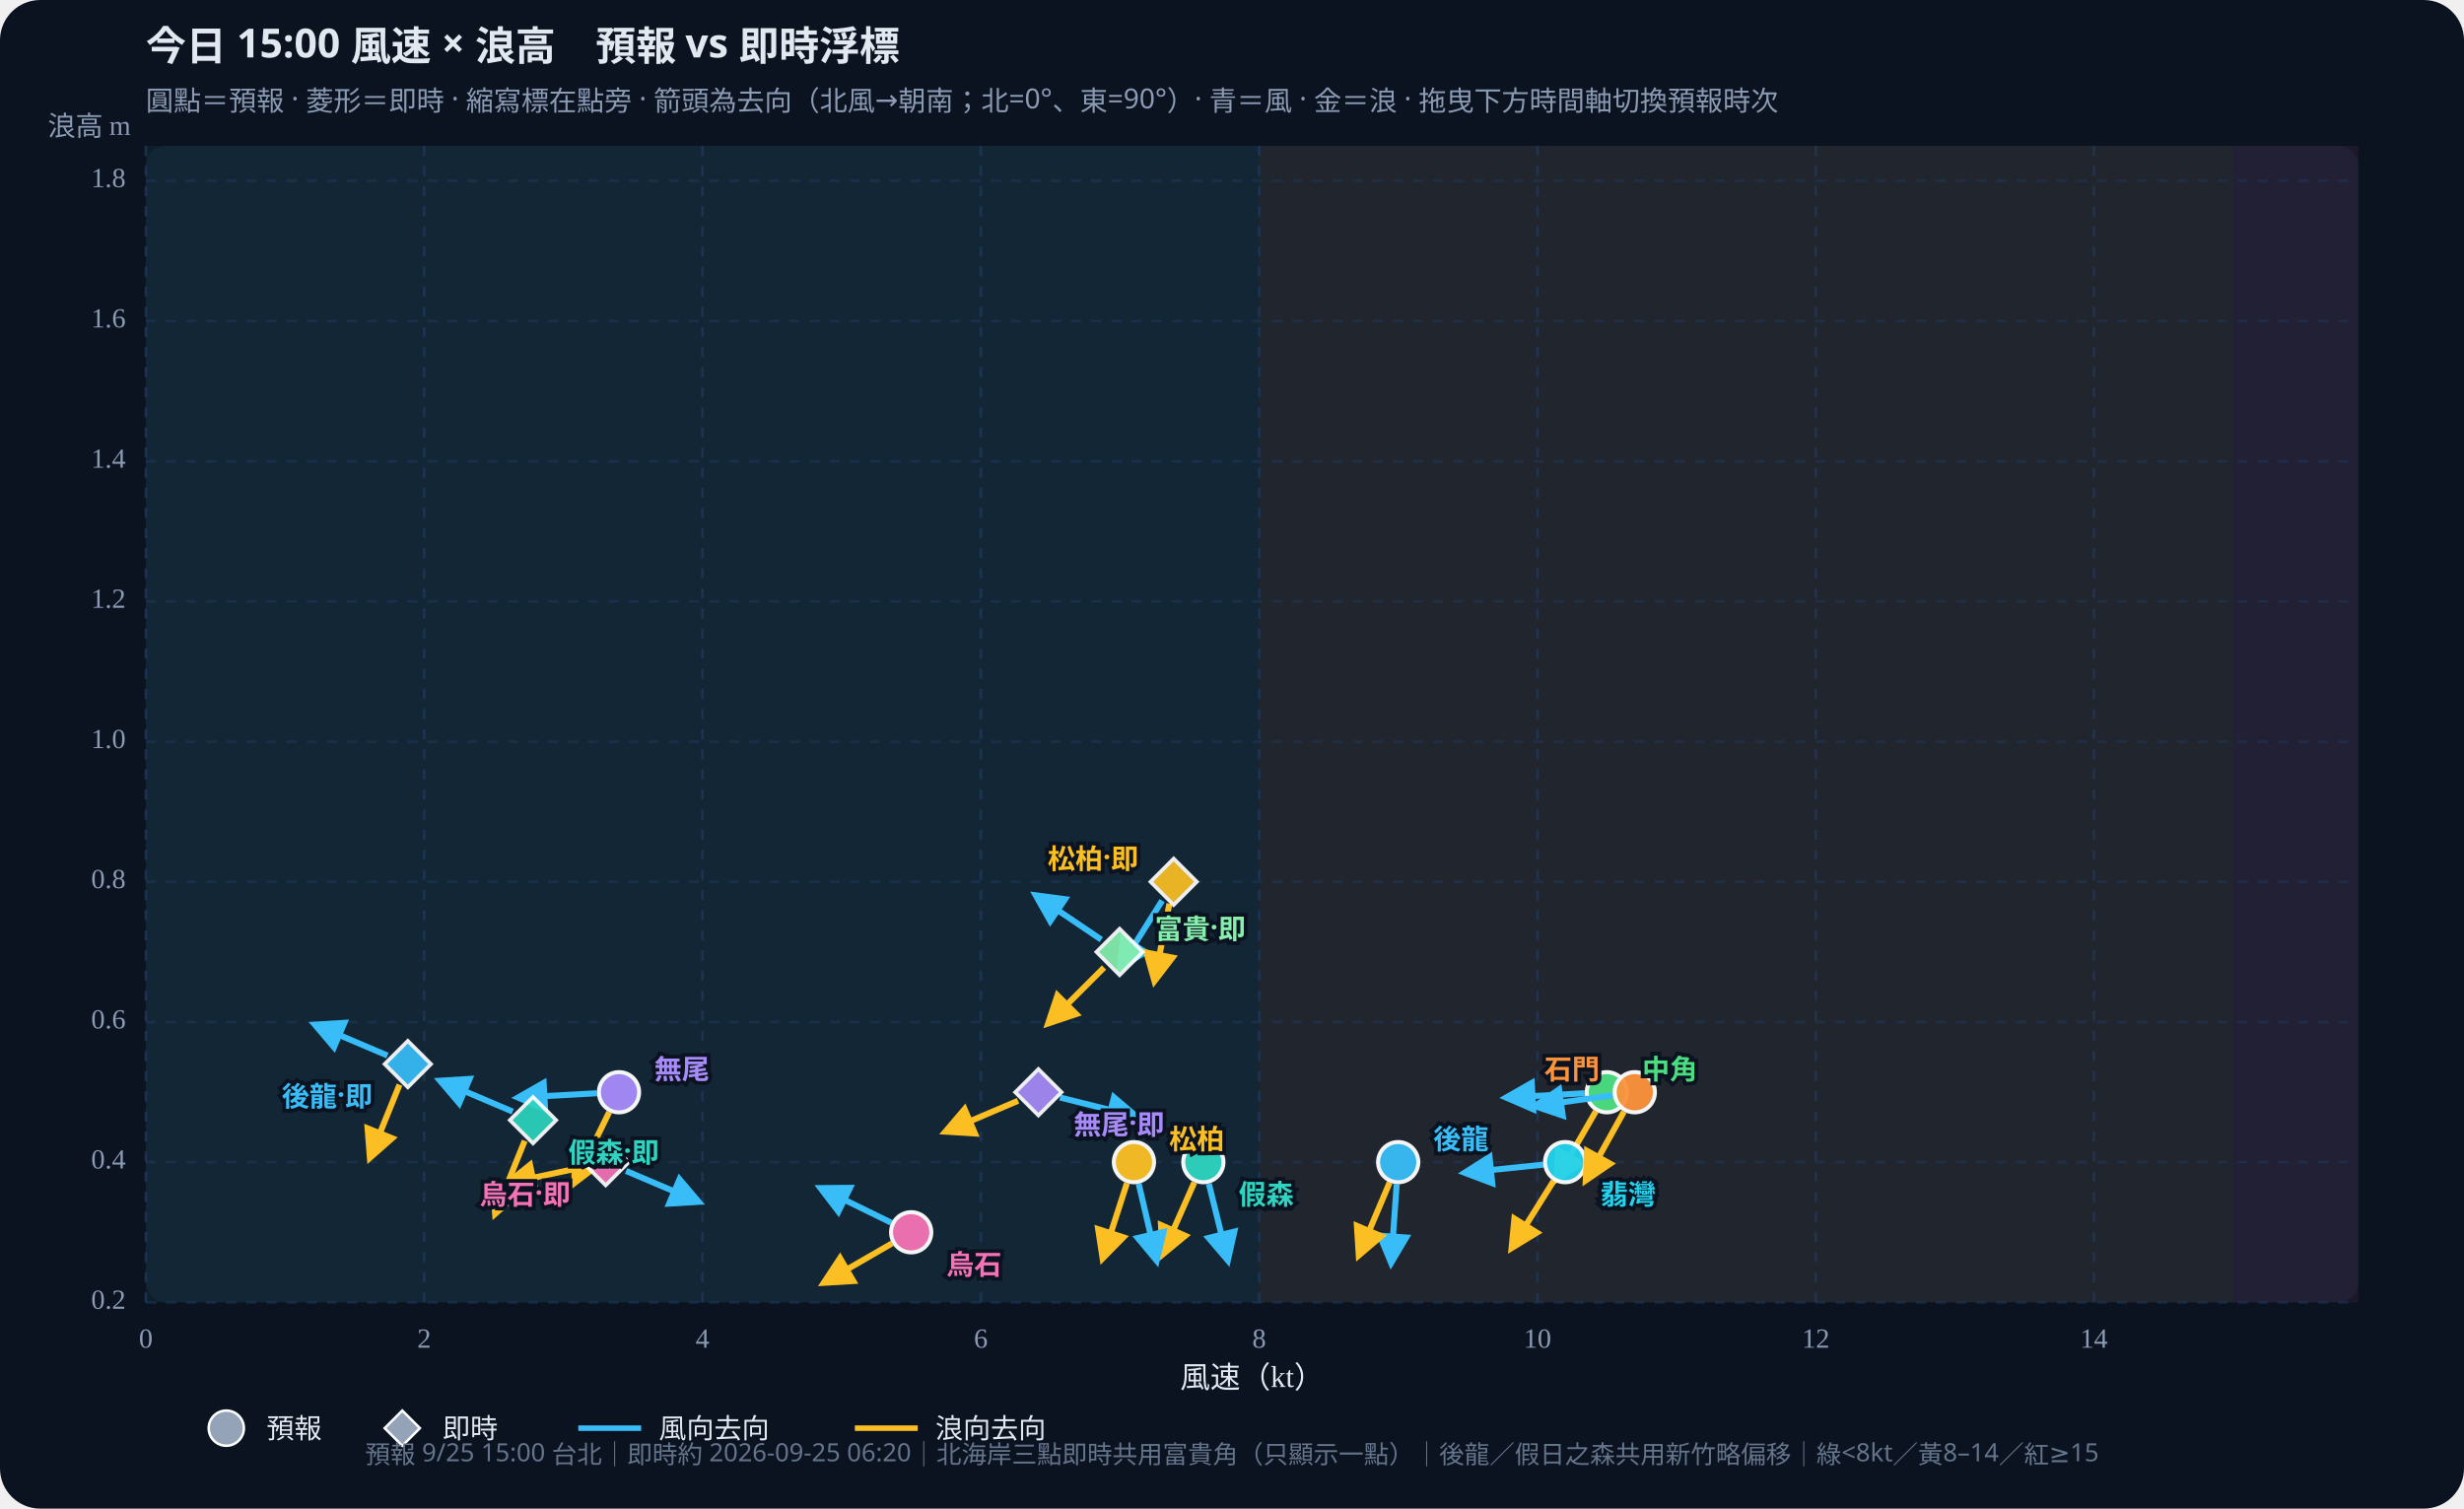
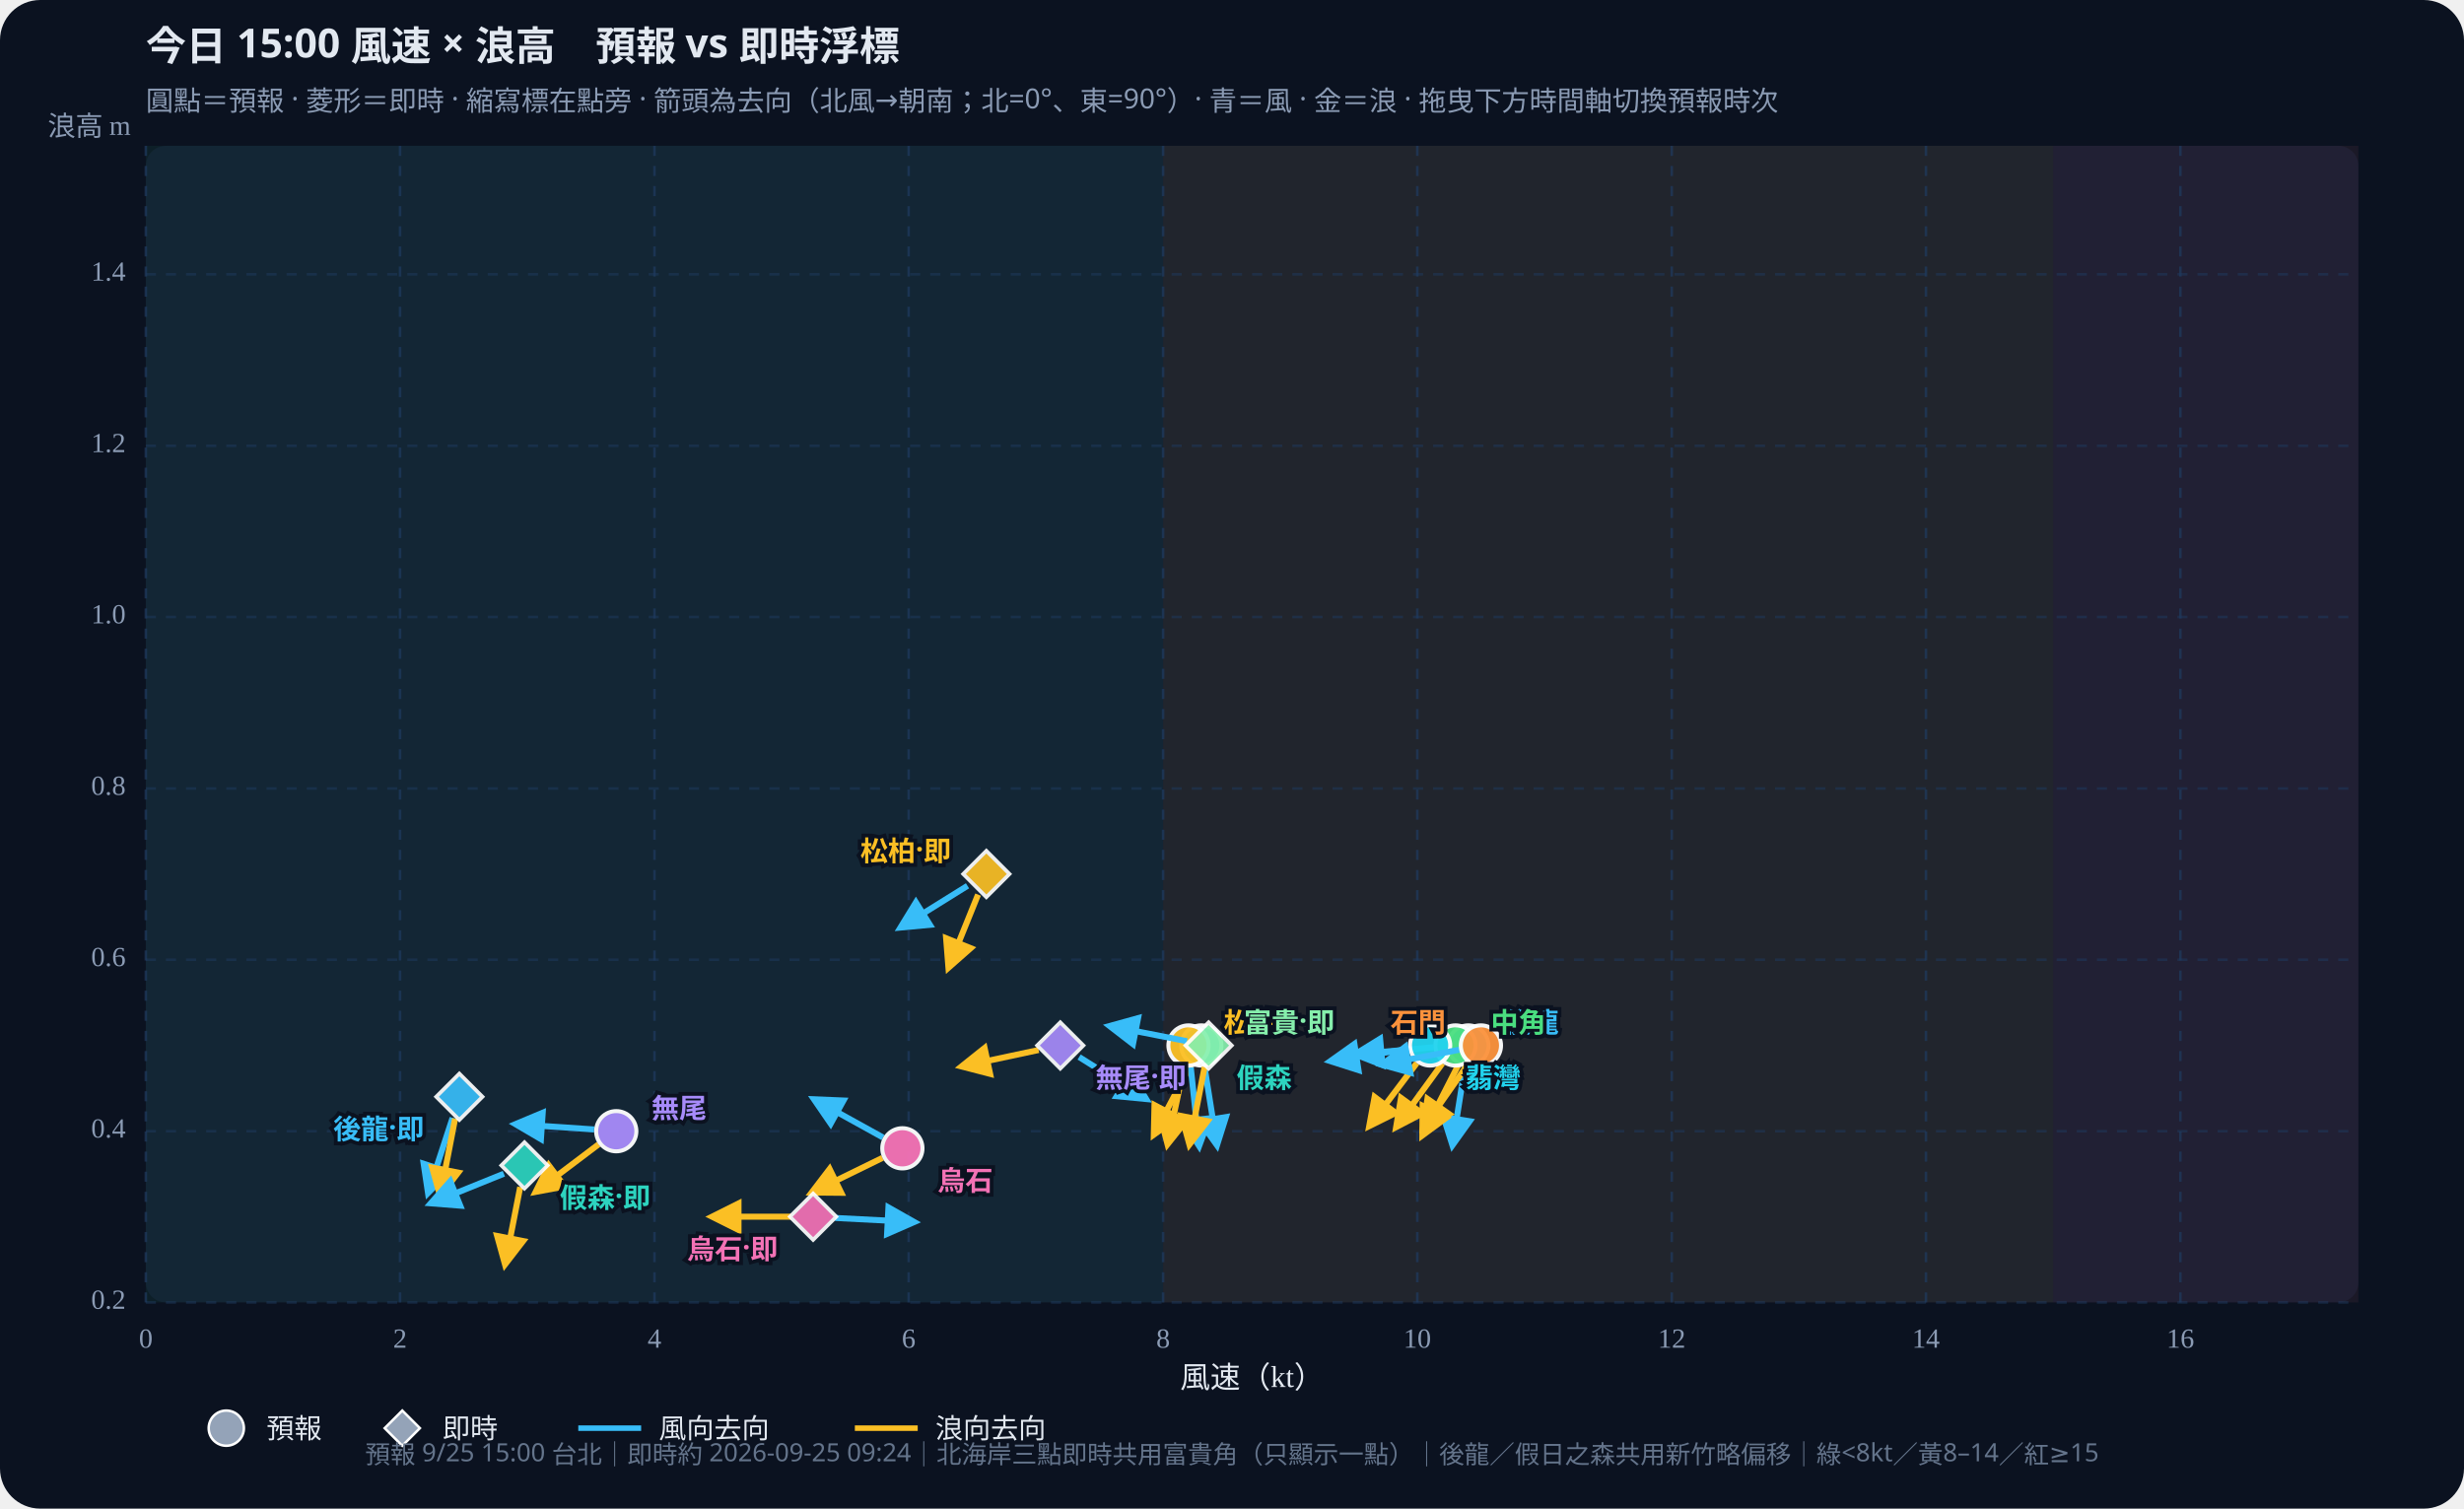
<svg xmlns="http://www.w3.org/2000/svg" id="wws-svg" viewBox="0 0 980 600" role="img" aria-label="風速與浪高散佈圖，可拖曳時間軸切換預報時次" style="width:100%;height:auto;display:block">
  <rect width="980" height="600" fill="#0b1220" rx="16" />
  <rect x="58" y="58" width="880" height="460" fill="#111a2e" rx="8" />
-   <rect x="58.0" y="58" width="442.8" height="460" fill="#34d399" opacity="0.07" />
-   <rect x="500.8" y="58" width="387.4" height="460" fill="#fbbf24" opacity="0.07" />
-   <rect x="888.2" y="58" width="49.8" height="460" fill="#fb7185" opacity="0.07" />
+   <rect x="58.0" y="58" width="404.6" height="460" fill="#34d399" opacity="0.07" />
+   <rect x="462.6" y="58" width="354.0" height="460" fill="#fbbf24" opacity="0.07" />
+   <rect x="816.6" y="58" width="121.4" height="460" fill="#fb7185" opacity="0.07" />
  <defs>
    <marker id="arrow-38bdf8" viewBox="0 0 10 10" refX="8" refY="5" markerWidth="6" markerHeight="6" orient="auto-start-reverse">
      <path d="M0,0 L10,5 L0,10 z" fill="#38bdf8" />
    </marker>
    <marker id="arrow-fbbf24" viewBox="0 0 10 10" refX="8" refY="5" markerWidth="6" markerHeight="6" orient="auto-start-reverse">
      <path d="M0,0 L10,5 L0,10 z" fill="#fbbf24" />
    </marker>
  </defs>
  <text id="wws-title" x="58" y="24" fill="#e2e8f0" font-size="16" font-weight="700" font-family="Noto Sans TC,system-ui,sans-serif">今日 15:00 風速 × 浪高　預報 vs 即時浮標</text>
  <text x="58" y="44" fill="#8b9bb4" font-size="11" font-family="Noto Sans TC,system-ui,sans-serif">圓點＝預報 · 菱形＝即時 · 縮寫標在點旁 · 箭頭為去向（北風→朝南；北=0°、東=90°）· 青＝風 · 金＝浪 · 拖曳下方時間軸切換預報時次</text>
  <line x1="58.0" y1="58" x2="58.0" y2="518" stroke="#1e3a5f" stroke-dasharray="4 4" opacity="0.7" />
  <text x="58.0" y="536" text-anchor="middle" fill="#8b9bb4" font-size="11">0</text>
-   <line x1="168.7" y1="58" x2="168.7" y2="518" stroke="#1e3a5f" stroke-dasharray="4 4" opacity="0.7" />
-   <text x="168.7" y="536" text-anchor="middle" fill="#8b9bb4" font-size="11">2</text>
-   <line x1="279.4" y1="58" x2="279.4" y2="518" stroke="#1e3a5f" stroke-dasharray="4 4" opacity="0.7" />
-   <text x="279.4" y="536" text-anchor="middle" fill="#8b9bb4" font-size="11">4</text>
-   <line x1="390.1" y1="58" x2="390.1" y2="518" stroke="#1e3a5f" stroke-dasharray="4 4" opacity="0.7" />
-   <text x="390.1" y="536" text-anchor="middle" fill="#8b9bb4" font-size="11">6</text>
-   <line x1="500.8" y1="58" x2="500.8" y2="518" stroke="#1e3a5f" stroke-dasharray="4 4" opacity="0.7" />
-   <text x="500.8" y="536" text-anchor="middle" fill="#8b9bb4" font-size="11">8</text>
-   <line x1="611.5" y1="58" x2="611.5" y2="518" stroke="#1e3a5f" stroke-dasharray="4 4" opacity="0.7" />
-   <text x="611.5" y="536" text-anchor="middle" fill="#8b9bb4" font-size="11">10</text>
-   <line x1="722.2" y1="58" x2="722.2" y2="518" stroke="#1e3a5f" stroke-dasharray="4 4" opacity="0.7" />
-   <text x="722.2" y="536" text-anchor="middle" fill="#8b9bb4" font-size="11">12</text>
-   <line x1="832.8" y1="58" x2="832.8" y2="518" stroke="#1e3a5f" stroke-dasharray="4 4" opacity="0.7" />
-   <text x="832.8" y="536" text-anchor="middle" fill="#8b9bb4" font-size="11">14</text>
+   <line x1="159.1" y1="58" x2="159.1" y2="518" stroke="#1e3a5f" stroke-dasharray="4 4" opacity="0.7" />
+   <text x="159.1" y="536" text-anchor="middle" fill="#8b9bb4" font-size="11">2</text>
+   <line x1="260.3" y1="58" x2="260.3" y2="518" stroke="#1e3a5f" stroke-dasharray="4 4" opacity="0.7" />
+   <text x="260.3" y="536" text-anchor="middle" fill="#8b9bb4" font-size="11">4</text>
+   <line x1="361.4" y1="58" x2="361.4" y2="518" stroke="#1e3a5f" stroke-dasharray="4 4" opacity="0.7" />
+   <text x="361.4" y="536" text-anchor="middle" fill="#8b9bb4" font-size="11">6</text>
+   <line x1="462.6" y1="58" x2="462.6" y2="518" stroke="#1e3a5f" stroke-dasharray="4 4" opacity="0.7" />
+   <text x="462.6" y="536" text-anchor="middle" fill="#8b9bb4" font-size="11">8</text>
+   <line x1="563.7" y1="58" x2="563.7" y2="518" stroke="#1e3a5f" stroke-dasharray="4 4" opacity="0.7" />
+   <text x="563.7" y="536" text-anchor="middle" fill="#8b9bb4" font-size="11">10</text>
+   <line x1="664.9" y1="58" x2="664.9" y2="518" stroke="#1e3a5f" stroke-dasharray="4 4" opacity="0.7" />
+   <text x="664.9" y="536" text-anchor="middle" fill="#8b9bb4" font-size="11">12</text>
+   <line x1="766.0" y1="58" x2="766.0" y2="518" stroke="#1e3a5f" stroke-dasharray="4 4" opacity="0.7" />
+   <text x="766.0" y="536" text-anchor="middle" fill="#8b9bb4" font-size="11">14</text>
+   <line x1="867.2" y1="58" x2="867.2" y2="518" stroke="#1e3a5f" stroke-dasharray="4 4" opacity="0.7" />
+   <text x="867.2" y="536" text-anchor="middle" fill="#8b9bb4" font-size="11">16</text>
  <line x1="58" y1="518.0" x2="938" y2="518.0" stroke="#1e3a5f" stroke-dasharray="4 4" opacity="0.5" />
  <text x="50" y="518.0" text-anchor="end" dominant-baseline="middle" fill="#8b9bb4" font-size="11">0.2</text>
-   <line x1="58" y1="462.2" x2="938" y2="462.2" stroke="#1e3a5f" stroke-dasharray="4 4" opacity="0.5" />
-   <text x="50" y="462.2" text-anchor="end" dominant-baseline="middle" fill="#8b9bb4" font-size="11">0.4</text>
-   <line x1="58" y1="406.5" x2="938" y2="406.5" stroke="#1e3a5f" stroke-dasharray="4 4" opacity="0.5" />
-   <text x="50" y="406.5" text-anchor="end" dominant-baseline="middle" fill="#8b9bb4" font-size="11">0.6</text>
-   <line x1="58" y1="350.7" x2="938" y2="350.7" stroke="#1e3a5f" stroke-dasharray="4 4" opacity="0.5" />
-   <text x="50" y="350.7" text-anchor="end" dominant-baseline="middle" fill="#8b9bb4" font-size="11">0.8</text>
-   <line x1="58" y1="295.0" x2="938" y2="295.0" stroke="#1e3a5f" stroke-dasharray="4 4" opacity="0.5" />
-   <text x="50" y="295.0" text-anchor="end" dominant-baseline="middle" fill="#8b9bb4" font-size="11">1.0</text>
-   <line x1="58" y1="239.2" x2="938" y2="239.2" stroke="#1e3a5f" stroke-dasharray="4 4" opacity="0.5" />
-   <text x="50" y="239.2" text-anchor="end" dominant-baseline="middle" fill="#8b9bb4" font-size="11">1.2</text>
-   <line x1="58" y1="183.5" x2="938" y2="183.5" stroke="#1e3a5f" stroke-dasharray="4 4" opacity="0.5" />
-   <text x="50" y="183.5" text-anchor="end" dominant-baseline="middle" fill="#8b9bb4" font-size="11">1.4</text>
-   <line x1="58" y1="127.7" x2="938" y2="127.7" stroke="#1e3a5f" stroke-dasharray="4 4" opacity="0.5" />
-   <text x="50" y="127.7" text-anchor="end" dominant-baseline="middle" fill="#8b9bb4" font-size="11">1.6</text>
-   <line x1="58" y1="71.9" x2="938" y2="71.9" stroke="#1e3a5f" stroke-dasharray="4 4" opacity="0.5" />
-   <text x="50" y="71.9" text-anchor="end" dominant-baseline="middle" fill="#8b9bb4" font-size="11">1.8</text>
+   <line x1="58" y1="449.9" x2="938" y2="449.9" stroke="#1e3a5f" stroke-dasharray="4 4" opacity="0.5" />
+   <text x="50" y="449.9" text-anchor="end" dominant-baseline="middle" fill="#8b9bb4" font-size="11">0.4</text>
+   <line x1="58" y1="381.7" x2="938" y2="381.7" stroke="#1e3a5f" stroke-dasharray="4 4" opacity="0.5" />
+   <text x="50" y="381.7" text-anchor="end" dominant-baseline="middle" fill="#8b9bb4" font-size="11">0.6</text>
+   <line x1="58" y1="313.6" x2="938" y2="313.6" stroke="#1e3a5f" stroke-dasharray="4 4" opacity="0.5" />
+   <text x="50" y="313.6" text-anchor="end" dominant-baseline="middle" fill="#8b9bb4" font-size="11">0.8</text>
+   <line x1="58" y1="245.4" x2="938" y2="245.4" stroke="#1e3a5f" stroke-dasharray="4 4" opacity="0.5" />
+   <text x="50" y="245.4" text-anchor="end" dominant-baseline="middle" fill="#8b9bb4" font-size="11">1.0</text>
+   <line x1="58" y1="177.3" x2="938" y2="177.3" stroke="#1e3a5f" stroke-dasharray="4 4" opacity="0.5" />
+   <text x="50" y="177.3" text-anchor="end" dominant-baseline="middle" fill="#8b9bb4" font-size="11">1.2</text>
+   <line x1="58" y1="109.1" x2="938" y2="109.1" stroke="#1e3a5f" stroke-dasharray="4 4" opacity="0.5" />
+   <text x="50" y="109.1" text-anchor="end" dominant-baseline="middle" fill="#8b9bb4" font-size="11">1.4</text>
  <text x="498" y="552" text-anchor="middle" fill="#e2e8f0" font-size="12">風速（kt）</text>
  <text x="52" y="54" text-anchor="end" fill="#8b9bb4" font-size="11">浪高 m</text>
  <g id="wws-forecast-layer">
-     <line x1="555.5" y1="471.0" x2="553.3" y2="502.1" stroke="#38bdf8" stroke-width="2.4" marker-end="url(#arrow-38bdf8)" />
-     <line x1="552.7" y1="470.3" x2="540.5" y2="499.1" stroke="#fbbf24" stroke-width="2.4" marker-end="url(#arrow-fbbf24)" />
-     <circle cx="556.1" cy="462.2" r="8.0" fill="#38bdf8" stroke="#fff" stroke-width="1.6" opacity="0.95" />
-     <line x1="480.8" y1="470.8" x2="488.3" y2="501.1" stroke="#38bdf8" stroke-width="2.4" marker-end="url(#arrow-38bdf8)" />
-     <line x1="475.0" y1="470.3" x2="462.4" y2="498.8" stroke="#fbbf24" stroke-width="2.4" marker-end="url(#arrow-fbbf24)" />
-     <circle cx="478.6" cy="462.2" r="8.0" fill="#2dd4bf" stroke="#fff" stroke-width="1.6" opacity="0.95" />
-     <line x1="452.9" y1="470.8" x2="460.0" y2="501.2" stroke="#38bdf8" stroke-width="2.4" marker-end="url(#arrow-38bdf8)" />
-     <line x1="448.2" y1="470.6" x2="438.6" y2="500.3" stroke="#fbbf24" stroke-width="2.4" marker-end="url(#arrow-fbbf24)" />
-     <circle cx="451.0" cy="462.2" r="8.0" fill="#fbbf24" stroke="#fff" stroke-width="1.6" opacity="0.95" />
-     <line x1="630.3" y1="434.8" x2="599.2" y2="436.5" stroke="#38bdf8" stroke-width="2.4" marker-end="url(#arrow-38bdf8)" />
-     <line x1="634.7" y1="442.0" x2="619.1" y2="469.0" stroke="#fbbf24" stroke-width="2.4" marker-end="url(#arrow-fbbf24)" />
-     <circle cx="639.1" cy="434.4" r="8.0" fill="#4ade80" stroke="#fff" stroke-width="1.6" opacity="0.95" />
-     <line x1="613.8" y1="463.2" x2="582.7" y2="466.4" stroke="#38bdf8" stroke-width="2.4" marker-end="url(#arrow-38bdf8)" />
-     <line x1="617.9" y1="469.7" x2="601.3" y2="496.2" stroke="#fbbf24" stroke-width="2.4" marker-end="url(#arrow-fbbf24)" />
-     <circle cx="622.5" cy="462.2" r="8.0" fill="#22d3ee" stroke="#fff" stroke-width="1.6" opacity="0.95" />
-     <line x1="641.5" y1="435.6" x2="610.6" y2="439.9" stroke="#38bdf8" stroke-width="2.4" marker-end="url(#arrow-38bdf8)" />
-     <line x1="645.9" y1="442.1" x2="630.8" y2="469.3" stroke="#fbbf24" stroke-width="2.4" marker-end="url(#arrow-fbbf24)" />
-     <circle cx="650.2" cy="434.4" r="8.0" fill="#fb923c" stroke="#fff" stroke-width="1.6" opacity="0.95" />
-     <line x1="237.4" y1="434.8" x2="206.2" y2="436.5" stroke="#38bdf8" stroke-width="2.4" marker-end="url(#arrow-38bdf8)" />
-     <line x1="242.3" y1="442.3" x2="228.6" y2="470.3" stroke="#fbbf24" stroke-width="2.4" marker-end="url(#arrow-fbbf24)" />
-     <circle cx="246.2" cy="434.4" r="8.0" fill="#a78bfa" stroke="#fff" stroke-width="1.6" opacity="0.95" />
-     <line x1="354.5" y1="486.3" x2="326.5" y2="472.6" stroke="#38bdf8" stroke-width="2.4" marker-end="url(#arrow-38bdf8)" />
-     <line x1="354.8" y1="494.5" x2="327.8" y2="510.1" stroke="#fbbf24" stroke-width="2.4" marker-end="url(#arrow-fbbf24)" />
-     <circle cx="362.4" cy="490.1" r="8.0" fill="#f472b6" stroke="#fff" stroke-width="1.6" opacity="0.95" />
-     <text x="570.1" y="452.2" text-anchor="start" dominant-baseline="central" fill="#38bdf8" font-size="11" font-weight="700" font-family="Noto Sans TC,system-ui,sans-serif" stroke="#0b1220" stroke-width="3" paint-order="stroke">後龍</text>
-     <text x="492.6" y="474.2" text-anchor="start" dominant-baseline="central" fill="#2dd4bf" font-size="11" font-weight="700" font-family="Noto Sans TC,system-ui,sans-serif" stroke="#0b1220" stroke-width="3" paint-order="stroke">假森</text>
-     <text x="465.0" y="452.2" text-anchor="start" dominant-baseline="central" fill="#fbbf24" font-size="11" font-weight="700" font-family="Noto Sans TC,system-ui,sans-serif" stroke="#0b1220" stroke-width="3" paint-order="stroke">松柏</text>
-     <text x="653.1" y="424.4" text-anchor="start" dominant-baseline="central" fill="#4ade80" font-size="11" font-weight="700" font-family="Noto Sans TC,system-ui,sans-serif" stroke="#0b1220" stroke-width="3" paint-order="stroke">中角</text>
-     <text x="636.5" y="474.2" text-anchor="start" dominant-baseline="central" fill="#22d3ee" font-size="11" font-weight="700" font-family="Noto Sans TC,system-ui,sans-serif" stroke="#0b1220" stroke-width="3" paint-order="stroke">翡灣</text>
-     <text x="636.2" y="424.4" text-anchor="end" dominant-baseline="central" fill="#fb923c" font-size="11" font-weight="700" font-family="Noto Sans TC,system-ui,sans-serif" stroke="#0b1220" stroke-width="3" paint-order="stroke">石門</text>
-     <text x="260.2" y="424.4" text-anchor="start" dominant-baseline="central" fill="#a78bfa" font-size="11" font-weight="700" font-family="Noto Sans TC,system-ui,sans-serif" stroke="#0b1220" stroke-width="3" paint-order="stroke">無尾</text>
-     <text x="376.4" y="502.1" text-anchor="start" dominant-baseline="central" fill="#f472b6" font-size="11" font-weight="700" font-family="Noto Sans TC,system-ui,sans-serif" stroke="#0b1220" stroke-width="3" paint-order="stroke">烏石</text>
+     <line x1="582.6" y1="424.5" x2="577.7" y2="455.3" stroke="#38bdf8" stroke-width="2.4" marker-end="url(#arrow-38bdf8)" />
+     <line x1="580.0" y1="423.6" x2="565.8" y2="451.4" stroke="#fbbf24" stroke-width="2.4" marker-end="url(#arrow-fbbf24)" />
+     <circle cx="584.0" cy="415.8" r="8.0" fill="#38bdf8" stroke="#fff" stroke-width="1.6" opacity="0.95" />
+     <line x1="479.1" y1="424.5" x2="484.0" y2="455.3" stroke="#38bdf8" stroke-width="2.4" marker-end="url(#arrow-38bdf8)" />
+     <line x1="473.6" y1="423.5" x2="459.0" y2="451.1" stroke="#fbbf24" stroke-width="2.4" marker-end="url(#arrow-fbbf24)" />
+     <circle cx="477.8" cy="415.8" r="8.0" fill="#2dd4bf" stroke="#fff" stroke-width="1.6" opacity="0.95" />
+     <line x1="473.6" y1="424.5" x2="476.9" y2="455.6" stroke="#38bdf8" stroke-width="2.4" marker-end="url(#arrow-38bdf8)" />
+     <line x1="470.9" y1="424.4" x2="464.4" y2="454.9" stroke="#fbbf24" stroke-width="2.4" marker-end="url(#arrow-fbbf24)" />
+     <circle cx="472.7" cy="415.8" r="8.0" fill="#fbbf24" stroke="#fff" stroke-width="1.6" opacity="0.95" />
+     <line x1="570.2" y1="416.5" x2="539.1" y2="419.3" stroke="#38bdf8" stroke-width="2.4" marker-end="url(#arrow-38bdf8)" />
+     <line x1="573.7" y1="422.9" x2="555.4" y2="448.1" stroke="#fbbf24" stroke-width="2.4" marker-end="url(#arrow-fbbf24)" />
+     <circle cx="578.9" cy="415.8" r="8.0" fill="#4ade80" stroke="#fff" stroke-width="1.6" opacity="0.95" />
+     <line x1="560.1" y1="417.2" x2="529.3" y2="422.0" stroke="#38bdf8" stroke-width="2.4" marker-end="url(#arrow-38bdf8)" />
+     <line x1="563.5" y1="422.8" x2="544.7" y2="447.7" stroke="#fbbf24" stroke-width="2.4" marker-end="url(#arrow-fbbf24)" />
+     <circle cx="568.8" cy="415.8" r="8.0" fill="#22d3ee" stroke="#fff" stroke-width="1.6" opacity="0.95" />
+     <line x1="580.4" y1="417.5" x2="549.8" y2="423.4" stroke="#38bdf8" stroke-width="2.4" marker-end="url(#arrow-38bdf8)" />
+     <line x1="584.0" y1="423.0" x2="566.1" y2="448.5" stroke="#fbbf24" stroke-width="2.4" marker-end="url(#arrow-fbbf24)" />
+     <circle cx="589.0" cy="415.8" r="8.0" fill="#fb923c" stroke="#fff" stroke-width="1.6" opacity="0.95" />
+     <line x1="236.3" y1="449.2" x2="205.2" y2="447.1" stroke="#38bdf8" stroke-width="2.4" marker-end="url(#arrow-38bdf8)" />
+     <line x1="238.1" y1="455.1" x2="213.2" y2="473.9" stroke="#fbbf24" stroke-width="2.4" marker-end="url(#arrow-fbbf24)" />
+     <circle cx="245.1" cy="449.9" r="8.0" fill="#a78bfa" stroke="#fff" stroke-width="1.6" opacity="0.95" />
+     <line x1="351.2" y1="452.4" x2="323.9" y2="437.3" stroke="#38bdf8" stroke-width="2.4" marker-end="url(#arrow-38bdf8)" />
+     <line x1="351.0" y1="460.5" x2="323.0" y2="474.2" stroke="#fbbf24" stroke-width="2.4" marker-end="url(#arrow-fbbf24)" />
+     <circle cx="358.9" cy="456.7" r="8.0" fill="#f472b6" stroke="#fff" stroke-width="1.6" opacity="0.95" />
+     <text x="598.0" y="405.8" text-anchor="start" dominant-baseline="central" fill="#38bdf8" font-size="11" font-weight="700" font-family="Noto Sans TC,system-ui,sans-serif" stroke="#0b1220" stroke-width="3" paint-order="stroke">後龍</text>
+     <text x="491.8" y="427.8" text-anchor="start" dominant-baseline="central" fill="#2dd4bf" font-size="11" font-weight="700" font-family="Noto Sans TC,system-ui,sans-serif" stroke="#0b1220" stroke-width="3" paint-order="stroke">假森</text>
+     <text x="486.7" y="405.8" text-anchor="start" dominant-baseline="central" fill="#fbbf24" font-size="11" font-weight="700" font-family="Noto Sans TC,system-ui,sans-serif" stroke="#0b1220" stroke-width="3" paint-order="stroke">松柏</text>
+     <text x="592.9" y="405.8" text-anchor="start" dominant-baseline="central" fill="#4ade80" font-size="11" font-weight="700" font-family="Noto Sans TC,system-ui,sans-serif" stroke="#0b1220" stroke-width="3" paint-order="stroke">中角</text>
+     <text x="582.8" y="427.8" text-anchor="start" dominant-baseline="central" fill="#22d3ee" font-size="11" font-weight="700" font-family="Noto Sans TC,system-ui,sans-serif" stroke="#0b1220" stroke-width="3" paint-order="stroke">翡灣</text>
+     <text x="575.0" y="405.8" text-anchor="end" dominant-baseline="central" fill="#fb923c" font-size="11" font-weight="700" font-family="Noto Sans TC,system-ui,sans-serif" stroke="#0b1220" stroke-width="3" paint-order="stroke">石門</text>
+     <text x="259.1" y="439.9" text-anchor="start" dominant-baseline="central" fill="#a78bfa" font-size="11" font-weight="700" font-family="Noto Sans TC,system-ui,sans-serif" stroke="#0b1220" stroke-width="3" paint-order="stroke">無尾</text>
+     <text x="372.9" y="468.7" text-anchor="start" dominant-baseline="central" fill="#f472b6" font-size="11" font-weight="700" font-family="Noto Sans TC,system-ui,sans-serif" stroke="#0b1220" stroke-width="3" paint-order="stroke">烏石</text>
  </g>
  <g id="wws-live-layer">
-     <line x1="154.1" y1="419.8" x2="125.4" y2="407.6" stroke="#38bdf8" stroke-width="2.4" marker-end="url(#arrow-38bdf8)" />
-     <line x1="158.9" y1="431.4" x2="147.2" y2="460.3" stroke="#fbbf24" stroke-width="2.4" marker-end="url(#arrow-fbbf24)" />
-     <polygon points="162.2,414.0 171.4,423.2 162.2,432.4 153.0,423.2" fill="#38bdf8" stroke="#fff" stroke-width="1.5" opacity="0.92" />
-     <line x1="203.9" y1="442.1" x2="175.2" y2="429.9" stroke="#38bdf8" stroke-width="2.4" marker-end="url(#arrow-38bdf8)" />
-     <line x1="208.7" y1="453.7" x2="197.0" y2="482.6" stroke="#fbbf24" stroke-width="2.4" marker-end="url(#arrow-fbbf24)" />
-     <polygon points="212.0,436.3 221.2,445.5 212.0,454.7 202.8,445.5" fill="#2dd4bf" stroke="#fff" stroke-width="1.5" opacity="0.92" />
-     <line x1="462.2" y1="358.2" x2="445.6" y2="384.6" stroke="#38bdf8" stroke-width="2.4" marker-end="url(#arrow-38bdf8)" />
-     <line x1="465.1" y1="359.4" x2="459.2" y2="390.0" stroke="#fbbf24" stroke-width="2.4" marker-end="url(#arrow-fbbf24)" />
-     <polygon points="466.8,341.5 476.0,350.7 466.8,359.9 457.6,350.7" fill="#fbbf24" stroke="#fff" stroke-width="1.5" opacity="0.92" />
-     <line x1="438.0" y1="373.7" x2="412.1" y2="356.2" stroke="#38bdf8" stroke-width="2.4" marker-end="url(#arrow-38bdf8)" />
-     <line x1="439.1" y1="384.8" x2="417.0" y2="406.9" stroke="#fbbf24" stroke-width="2.4" marker-end="url(#arrow-fbbf24)" />
-     <polygon points="445.3,369.4 454.5,378.6 445.3,387.8 436.1,378.6" fill="#86efac" stroke="#fff" stroke-width="1.5" opacity="0.92" />
-     <line x1="421.6" y1="436.5" x2="451.8" y2="444.0" stroke="#38bdf8" stroke-width="2.4" marker-end="url(#arrow-38bdf8)" />
-     <line x1="404.9" y1="437.8" x2="376.2" y2="450.0" stroke="#fbbf24" stroke-width="2.4" marker-end="url(#arrow-fbbf24)" />
-     <polygon points="413.0,425.2 422.2,434.4 413.0,443.6 403.8,434.4" fill="#a78bfa" stroke="#fff" stroke-width="1.5" opacity="0.92" />
-     <line x1="249.0" y1="465.7" x2="277.7" y2="477.9" stroke="#38bdf8" stroke-width="2.4" marker-end="url(#arrow-38bdf8)" />
-     <line x1="232.3" y1="464.1" x2="201.8" y2="470.6" stroke="#fbbf24" stroke-width="2.4" marker-end="url(#arrow-fbbf24)" />
-     <polygon points="240.9,453.0 250.1,462.2 240.9,471.4 231.7,462.2" fill="#f472b6" stroke="#fff" stroke-width="1.5" opacity="0.92" />
-     <text x="148.2" y="435.2" text-anchor="end" dominant-baseline="central" fill="#38bdf8" font-size="11" font-weight="700" font-family="Noto Sans TC,system-ui,sans-serif" stroke="#0b1220" stroke-width="3" paint-order="stroke">後龍·即</text>
-     <text x="226.0" y="457.5" text-anchor="start" dominant-baseline="central" fill="#2dd4bf" font-size="11" font-weight="700" font-family="Noto Sans TC,system-ui,sans-serif" stroke="#0b1220" stroke-width="3" paint-order="stroke">假森·即</text>
-     <text x="452.8" y="340.7" text-anchor="end" dominant-baseline="central" fill="#fbbf24" font-size="11" font-weight="700" font-family="Noto Sans TC,system-ui,sans-serif" stroke="#0b1220" stroke-width="3" paint-order="stroke">松柏·即</text>
-     <text x="459.3" y="368.6" text-anchor="start" dominant-baseline="central" fill="#86efac" font-size="11" font-weight="700" font-family="Noto Sans TC,system-ui,sans-serif" stroke="#0b1220" stroke-width="3" paint-order="stroke">富貴·即</text>
-     <text x="427.0" y="446.4" text-anchor="start" dominant-baseline="central" fill="#a78bfa" font-size="11" font-weight="700" font-family="Noto Sans TC,system-ui,sans-serif" stroke="#0b1220" stroke-width="3" paint-order="stroke">無尾·即</text>
-     <text x="226.9" y="474.2" text-anchor="end" dominant-baseline="central" fill="#f472b6" font-size="11" font-weight="700" font-family="Noto Sans TC,system-ui,sans-serif" stroke="#0b1220" stroke-width="3" paint-order="stroke">烏石·即</text>
+     <line x1="180.0" y1="444.6" x2="170.3" y2="474.3" stroke="#38bdf8" stroke-width="2.4" marker-end="url(#arrow-38bdf8)" />
+     <line x1="181.0" y1="444.9" x2="175.1" y2="475.5" stroke="#fbbf24" stroke-width="2.4" marker-end="url(#arrow-fbbf24)" />
+     <polygon points="182.7,427.0 191.9,436.2 182.7,445.4 173.5,436.2" fill="#38bdf8" stroke="#fff" stroke-width="1.5" opacity="0.92" />
+     <line x1="200.4" y1="466.8" x2="171.5" y2="478.5" stroke="#38bdf8" stroke-width="2.4" marker-end="url(#arrow-38bdf8)" />
+     <line x1="206.9" y1="472.1" x2="200.9" y2="502.7" stroke="#fbbf24" stroke-width="2.4" marker-end="url(#arrow-fbbf24)" />
+     <polygon points="208.6,454.3 217.8,463.5 208.6,472.7 199.4,463.5" fill="#2dd4bf" stroke="#fff" stroke-width="1.5" opacity="0.92" />
+     <line x1="384.8" y1="352.3" x2="358.3" y2="368.8" stroke="#38bdf8" stroke-width="2.4" marker-end="url(#arrow-38bdf8)" />
+     <line x1="389.0" y1="355.8" x2="377.3" y2="384.7" stroke="#fbbf24" stroke-width="2.4" marker-end="url(#arrow-fbbf24)" />
+     <polygon points="392.3,338.4 401.5,347.6 392.3,356.8 383.1,347.6" fill="#fbbf24" stroke="#fff" stroke-width="1.5" opacity="0.92" />
+     <line x1="472.1" y1="414.1" x2="441.5" y2="408.1" stroke="#38bdf8" stroke-width="2.4" marker-end="url(#arrow-38bdf8)" />
+     <line x1="479.1" y1="424.4" x2="473.1" y2="455.0" stroke="#fbbf24" stroke-width="2.4" marker-end="url(#arrow-fbbf24)" />
+     <polygon points="480.7,406.6 489.9,415.8 480.7,425.0 471.5,415.8" fill="#86efac" stroke="#fff" stroke-width="1.5" opacity="0.92" />
+     <line x1="429.2" y1="420.4" x2="455.7" y2="437.0" stroke="#38bdf8" stroke-width="2.4" marker-end="url(#arrow-38bdf8)" />
+     <line x1="413.1" y1="417.6" x2="382.6" y2="424.1" stroke="#fbbf24" stroke-width="2.4" marker-end="url(#arrow-fbbf24)" />
+     <polygon points="421.7,406.6 430.9,415.8 421.7,425.0 412.5,415.8" fill="#a78bfa" stroke="#fff" stroke-width="1.5" opacity="0.92" />
+     <line x1="332.2" y1="484.4" x2="363.4" y2="486.0" stroke="#38bdf8" stroke-width="2.4" marker-end="url(#arrow-38bdf8)" />
+     <line x1="314.6" y1="483.9" x2="283.4" y2="483.9" stroke="#fbbf24" stroke-width="2.4" marker-end="url(#arrow-fbbf24)" />
+     <polygon points="323.4,474.7 332.6,483.9 323.4,493.1 314.2,483.9" fill="#f472b6" stroke="#fff" stroke-width="1.5" opacity="0.92" />
+     <text x="168.7" y="448.2" text-anchor="end" dominant-baseline="central" fill="#38bdf8" font-size="11" font-weight="700" font-family="Noto Sans TC,system-ui,sans-serif" stroke="#0b1220" stroke-width="3" paint-order="stroke">後龍·即</text>
+     <text x="222.6" y="475.5" text-anchor="start" dominant-baseline="central" fill="#2dd4bf" font-size="11" font-weight="700" font-family="Noto Sans TC,system-ui,sans-serif" stroke="#0b1220" stroke-width="3" paint-order="stroke">假森·即</text>
+     <text x="378.3" y="337.6" text-anchor="end" dominant-baseline="central" fill="#fbbf24" font-size="11" font-weight="700" font-family="Noto Sans TC,system-ui,sans-serif" stroke="#0b1220" stroke-width="3" paint-order="stroke">松柏·即</text>
+     <text x="494.7" y="405.8" text-anchor="start" dominant-baseline="central" fill="#86efac" font-size="11" font-weight="700" font-family="Noto Sans TC,system-ui,sans-serif" stroke="#0b1220" stroke-width="3" paint-order="stroke">富貴·即</text>
+     <text x="435.7" y="427.8" text-anchor="start" dominant-baseline="central" fill="#a78bfa" font-size="11" font-weight="700" font-family="Noto Sans TC,system-ui,sans-serif" stroke="#0b1220" stroke-width="3" paint-order="stroke">無尾·即</text>
+     <text x="309.4" y="495.9" text-anchor="end" dominant-baseline="central" fill="#f472b6" font-size="11" font-weight="700" font-family="Noto Sans TC,system-ui,sans-serif" stroke="#0b1220" stroke-width="3" paint-order="stroke">烏石·即</text>
  </g>
  <circle cx="90" cy="568" r="7" fill="#94a3b8" stroke="#fff" />
  <text x="106" y="572" fill="#e2e8f0" font-size="11" font-family="Noto Sans TC,system-ui,sans-serif">預報</text>
  <polygon points="160,561 167,568 160,575 153,568" fill="#94a3b8" stroke="#fff" />
  <text x="176" y="572" fill="#e2e8f0" font-size="11" font-family="Noto Sans TC,system-ui,sans-serif">即時</text>
  <line x1="230" y1="568" x2="255" y2="568" stroke="#38bdf8" stroke-width="2.2" />
  <text x="262" y="572" fill="#e2e8f0" font-size="11" font-family="Noto Sans TC,system-ui,sans-serif">風向去向</text>
  <line x1="340" y1="568" x2="365" y2="568" stroke="#fbbf24" stroke-width="2.2" />
  <text x="372" y="572" fill="#e2e8f0" font-size="11" font-family="Noto Sans TC,system-ui,sans-serif">浪向去向</text>
-   <text id="wws-foot" x="490" y="582" text-anchor="middle" fill="#64748b" font-size="10" font-family="Noto Sans TC,system-ui,sans-serif">預報 9/25 15:00 台北｜即時約 2026-09-25 06:20｜北海岸三點即時共用富貴角（只顯示一點）｜後龍／假日之森共用新竹略偏移｜綠&lt;8kt／黃8–14／紅≥15</text>
+   <text id="wws-foot" x="490" y="582" text-anchor="middle" fill="#64748b" font-size="10" font-family="Noto Sans TC,system-ui,sans-serif">預報 9/25 15:00 台北｜即時約 2026-09-25 09:24｜北海岸三點即時共用富貴角（只顯示一點）｜後龍／假日之森共用新竹略偏移｜綠&lt;8kt／黃8–14／紅≥15</text>
</svg>
